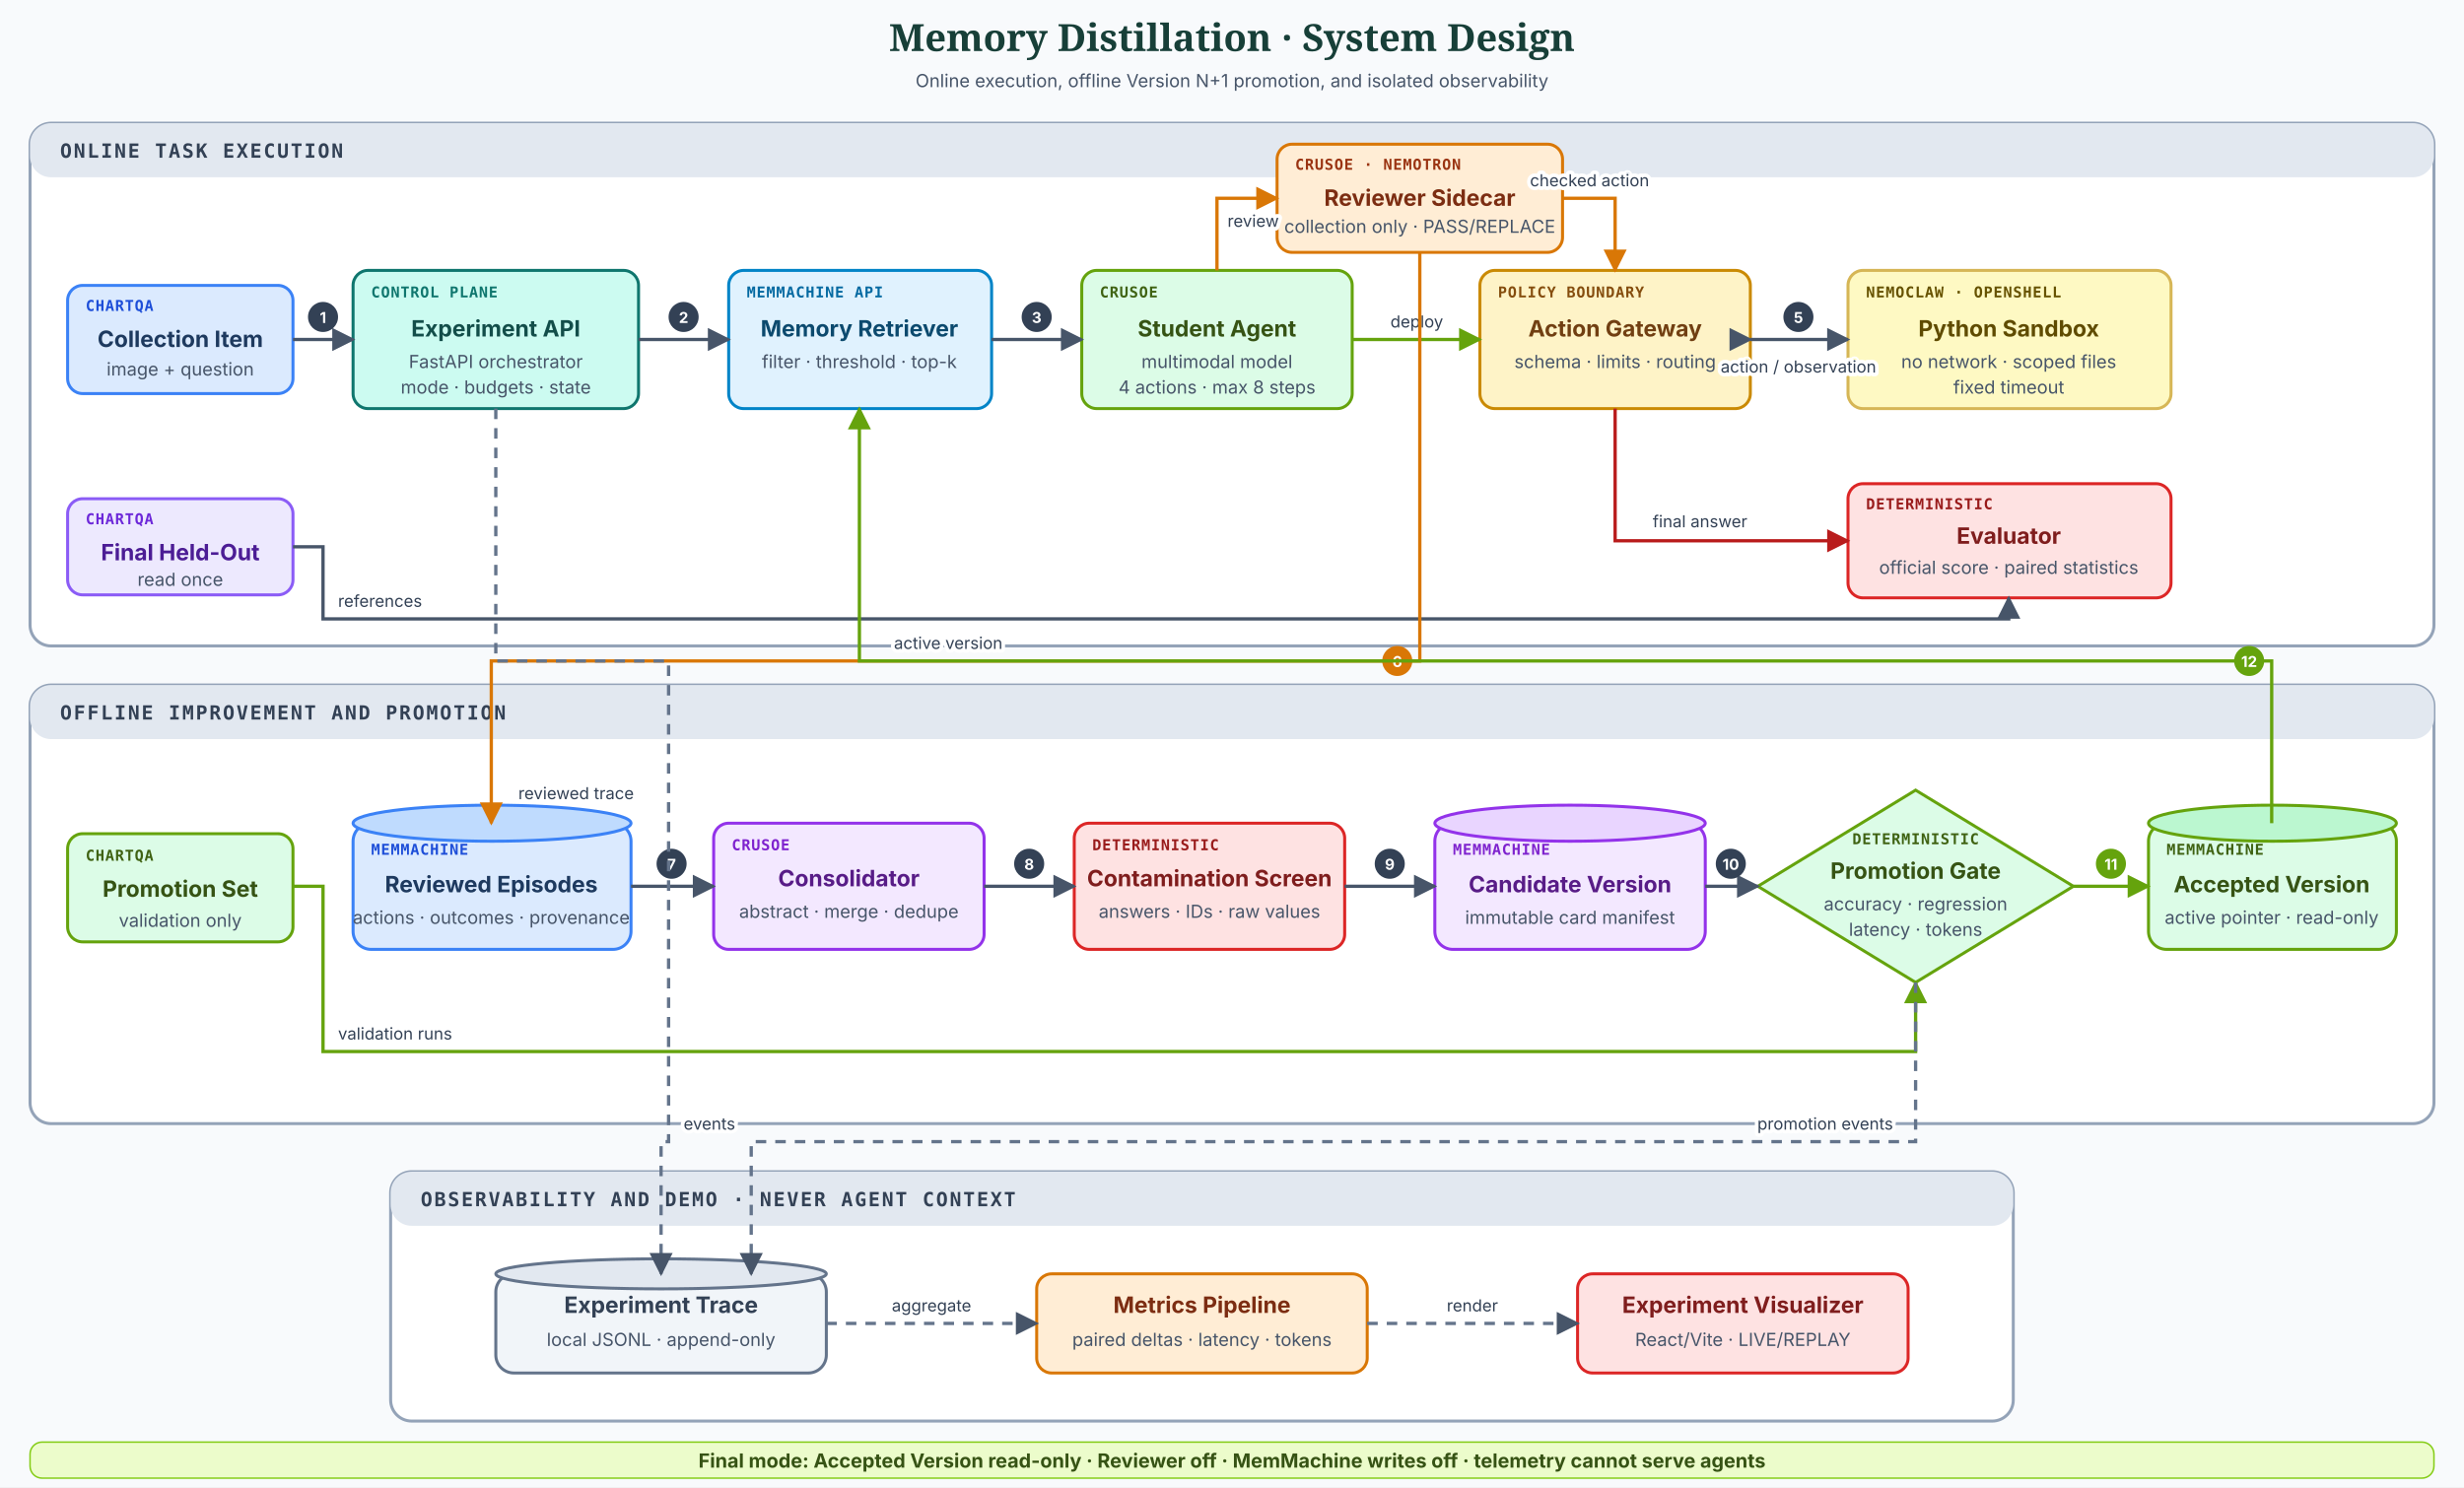
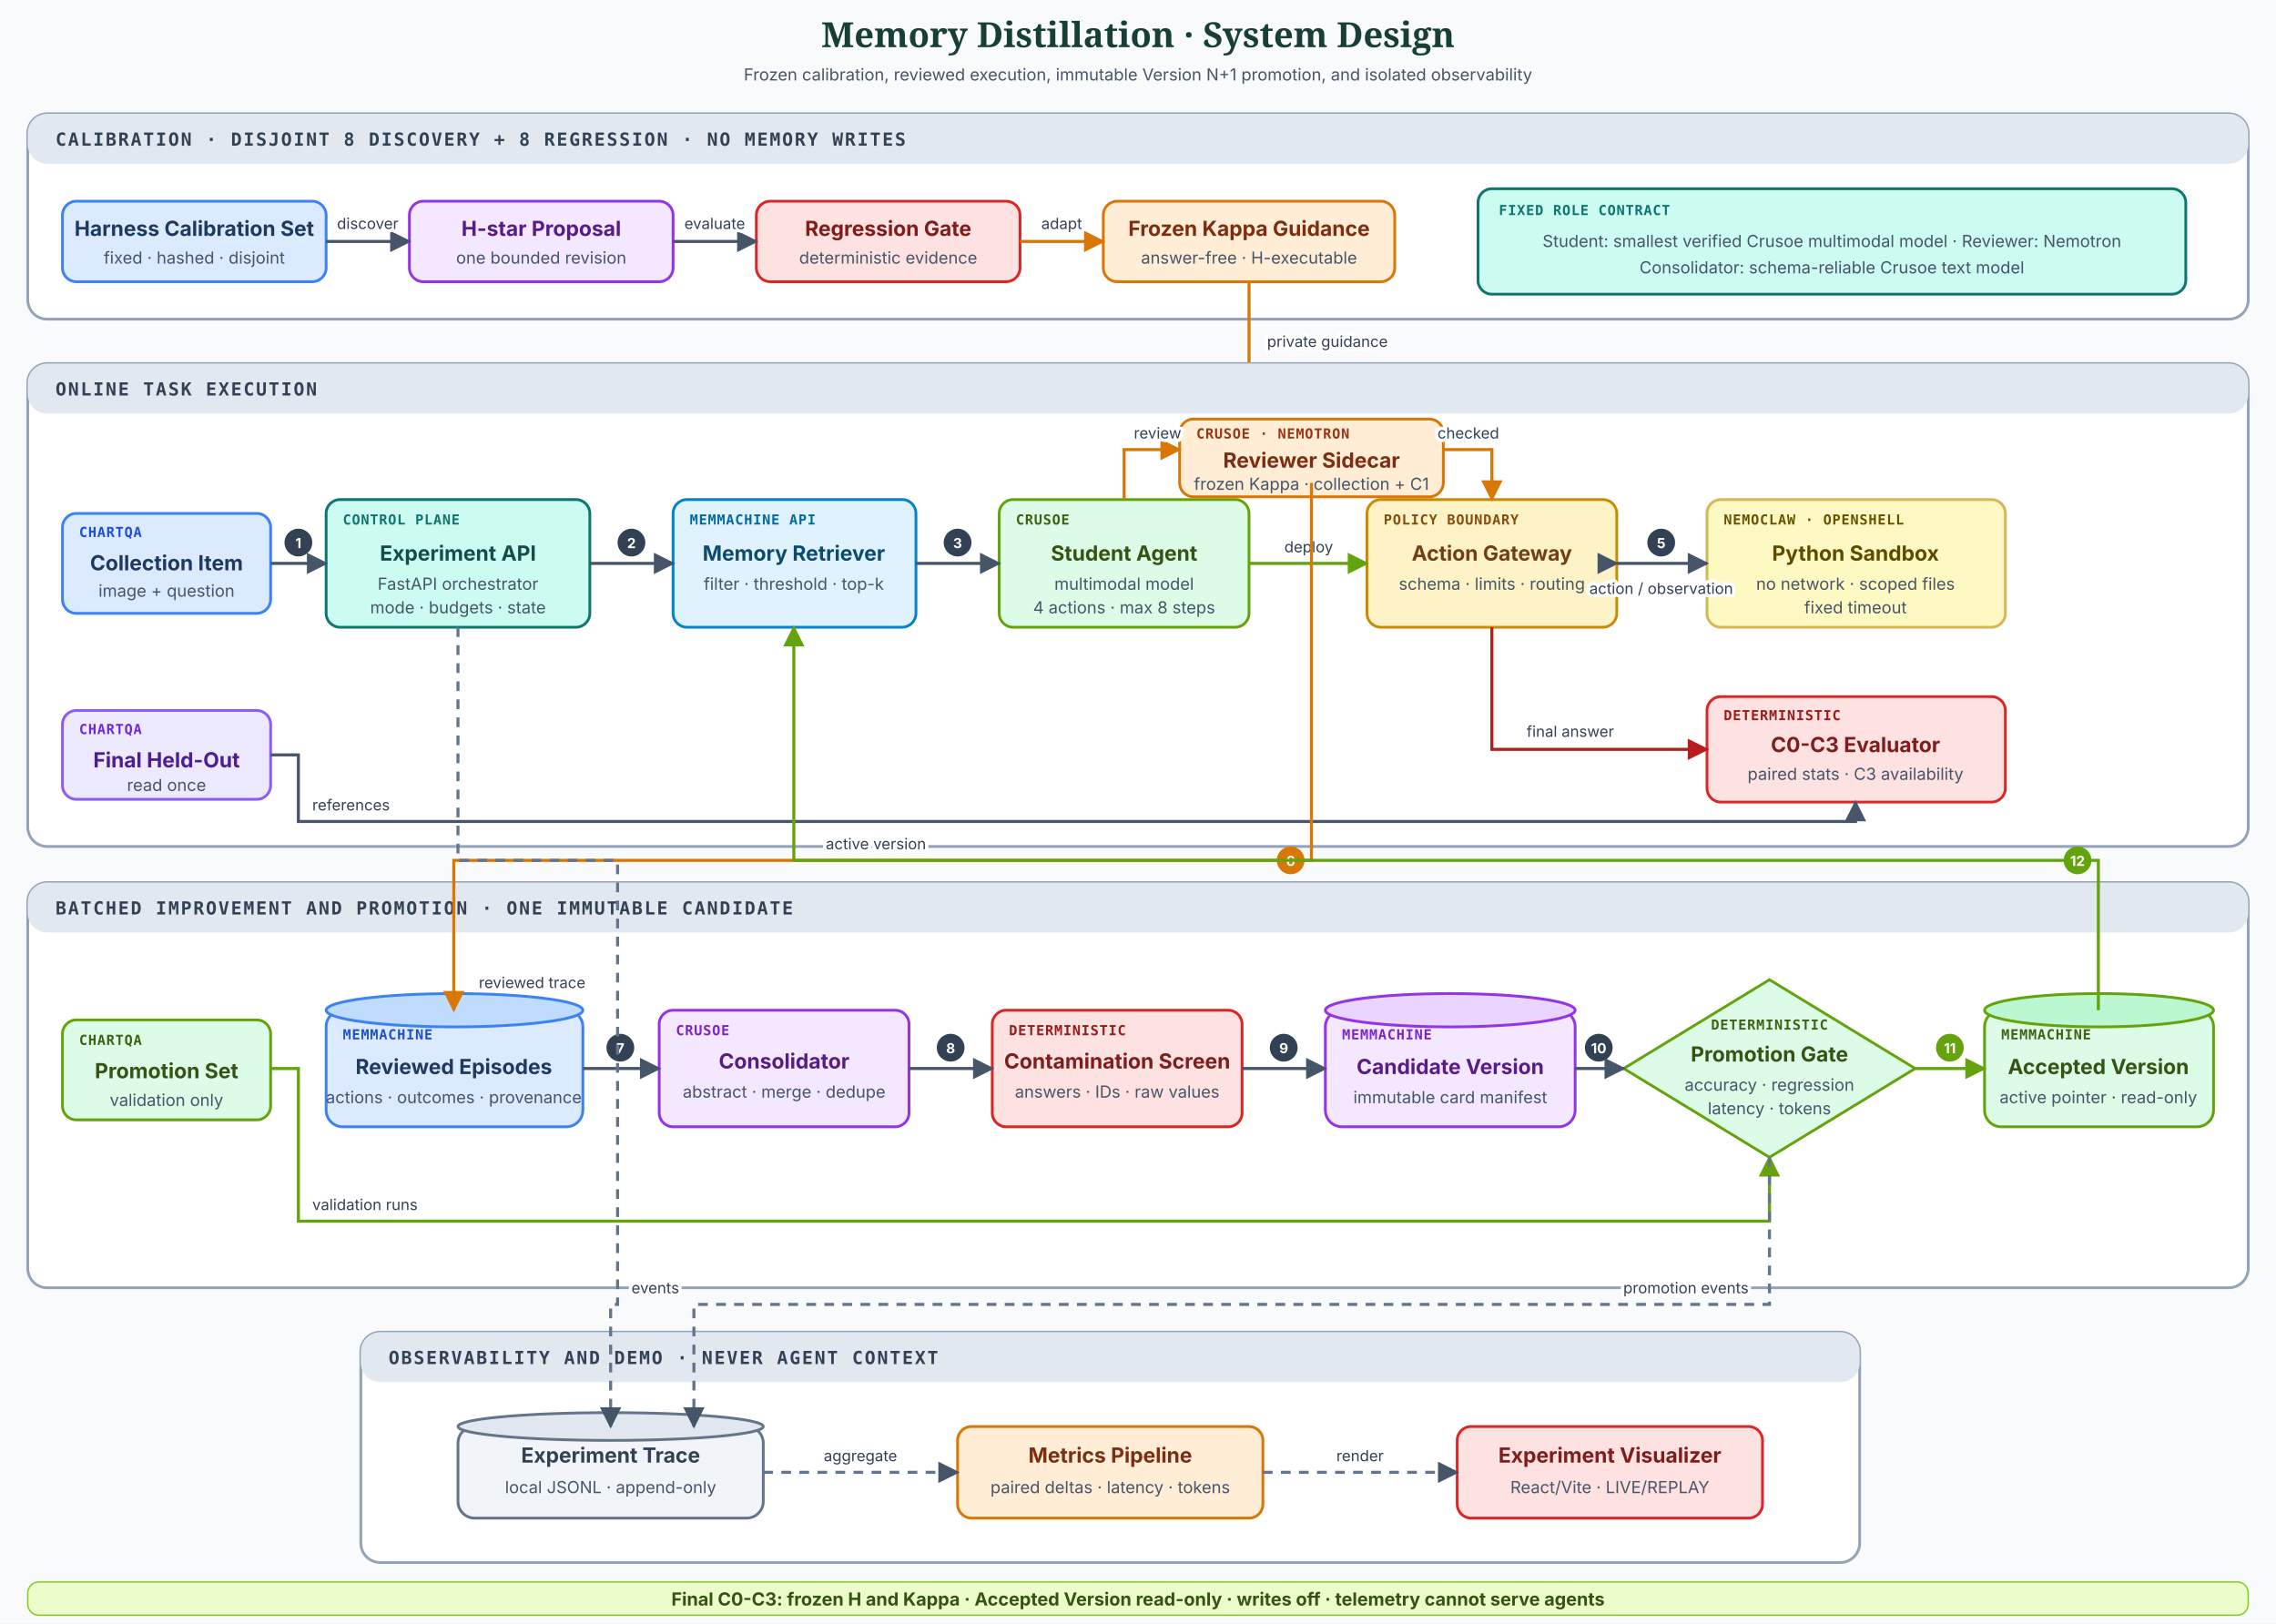
- <svg xmlns="http://www.w3.org/2000/svg" viewBox="0 0 1640 990" role="img" aria-labelledby="diagramTitle diagramDesc">
+ <svg xmlns="http://www.w3.org/2000/svg" viewBox="0 0 1640 1170" role="img" aria-labelledby="diagramTitle diagramDesc">
  <defs>
    <marker id="arrowSlate" viewBox="0 0 10 10" refX="9" refY="5" markerWidth="7" markerHeight="7" orient="auto">
      <path d="M0 0L10 5L0 10z" fill="#475569" />
    </marker>
    <marker id="arrowGreen" viewBox="0 0 10 10" refX="9" refY="5" markerWidth="7" markerHeight="7" orient="auto">
      <path d="M0 0L10 5L0 10z" fill="#65a30d" />
    </marker>
    <marker id="arrowAmber" viewBox="0 0 10 10" refX="9" refY="5" markerWidth="7" markerHeight="7" orient="auto">
      <path d="M0 0L10 5L0 10z" fill="#d97706" />
    </marker>
    <marker id="arrowRed" viewBox="0 0 10 10" refX="9" refY="5" markerWidth="7" markerHeight="7" orient="auto">
      <path d="M0 0L10 5L0 10z" fill="#b91c1c" />
    </marker>
    <style>
      .canvas{fill:#f8fafc}.plane{fill:#fff;stroke:#94a3b8;stroke-width:2;rx:14}.planeBar{fill:#e2e8f0}.planeTitle{font:800 13px ui-monospace,monospace;letter-spacing:1.2px;fill:#334155}.box{stroke-width:2;rx:10}.head{font:700 15px Inter,Arial,sans-serif}.sub{font:12px Inter,Arial,sans-serif;fill:#475569}.tag{font:700 10px ui-monospace,monospace;letter-spacing:.5px}.line{fill:none;stroke:#475569;stroke-width:2.2;marker-end:url(#arrowSlate)}.green{stroke:#65a30d;marker-end:url(#arrowGreen)}.amber{stroke:#d97706;marker-end:url(#arrowAmber)}.red{stroke:#b91c1c;marker-end:url(#arrowRed)}.dash{stroke:#64748b;stroke-dasharray:7 6;marker-end:url(#arrowSlate)}.double{marker-start:url(#arrowSlate)}.label{font:11px Inter,Arial,sans-serif;fill:#334155;paint-order:stroke;stroke:#fff;stroke-width:5;stroke-linejoin:round}.num{fill:#334155}.numText{font:700 10px Inter,Arial,sans-serif;fill:#fff}.dbTop{stroke-width:2}.footer{font:700 13px Inter,Arial,sans-serif;fill:#365314}
    </style>
  </defs>
-   <rect class="canvas" width="1640" height="990" />
+   <rect class="canvas" width="1640" height="1170" />
  <text x="820" y="34" text-anchor="middle" style="font:700 25px Georgia,serif;fill:#173f38">Memory Distillation · System Design</text>
-   <text x="820" y="58" text-anchor="middle" class="sub">Online execution, offline Version N+1 promotion, and isolated observability</text>
-   <rect class="plane" x="20" y="82" width="1600" height="348" />
+   <text x="820" y="58" text-anchor="middle" class="sub">Frozen calibration, reviewed execution, immutable Version N+1 promotion, and isolated observability</text>
+   <rect class="plane" x="20" y="82" width="1600" height="148" />
  <rect class="planeBar" x="20" y="82" width="1600" height="36" rx="14" />
-   <text class="planeTitle" x="40" y="105">ONLINE TASK EXECUTION</text>
-   <rect class="box" x="45" y="190" width="150" height="72" fill="#dbeafe" stroke="#3b82f6" />
-   <text class="tag" x="57" y="207" fill="#1d4ed8">CHARTQA</text>
-   <text class="head" x="120" y="231" text-anchor="middle" fill="#1e3a5f">Collection Item</text>
-   <text class="sub" x="120" y="250" text-anchor="middle">image + question</text>
-   <rect class="box" x="235" y="180" width="190" height="92" fill="#ccfbf1" stroke="#0f766e" />
-   <text class="tag" x="247" y="198" fill="#0f766e">CONTROL PLANE</text>
-   <text class="head" x="330" y="224" text-anchor="middle" fill="#134e4a">Experiment API</text>
-   <text class="sub" x="330" y="245" text-anchor="middle">FastAPI orchestrator</text>
-   <text class="sub" x="330" y="262" text-anchor="middle">mode · budgets · state</text>
-   <rect class="box" x="485" y="180" width="175" height="92" fill="#e0f2fe" stroke="#0284c7" />
-   <text class="tag" x="497" y="198" fill="#0369a1">MEMMACHINE API</text>
-   <text class="head" x="572" y="224" text-anchor="middle" fill="#0c4a6e">Memory Retriever</text>
-   <text class="sub" x="572" y="245" text-anchor="middle">filter · threshold · top-k</text>
-   <rect class="box" x="720" y="180" width="180" height="92" fill="#dcfce7" stroke="#65a30d" />
-   <text class="tag" x="732" y="198" fill="#3f6212">CRUSOE</text>
-   <text class="head" x="810" y="224" text-anchor="middle" fill="#365314">Student Agent</text>
-   <text class="sub" x="810" y="245" text-anchor="middle">multimodal model</text>
-   <text class="sub" x="810" y="262" text-anchor="middle">4 actions · max 8 steps</text>
-   <rect class="box" x="850" y="96" width="190" height="72" fill="#ffedd5" stroke="#d97706" />
-   <text class="tag" x="862" y="113" fill="#9a3412">CRUSOE · NEMOTRON</text>
-   <text class="head" x="945" y="137" text-anchor="middle" fill="#7c2d12">Reviewer Sidecar</text>
-   <text class="sub" x="945" y="155" text-anchor="middle">collection only · PASS/REPLACE</text>
-   <rect class="box" x="985" y="180" width="180" height="92" fill="#fef3c7" stroke="#ca8a04" />
-   <text class="tag" x="997" y="198" fill="#854d0e">POLICY BOUNDARY</text>
-   <text class="head" x="1075" y="224" text-anchor="middle" fill="#713f12">Action Gateway</text>
-   <text class="sub" x="1075" y="245" text-anchor="middle">schema · limits · routing</text>
-   <rect class="box" x="1230" y="180" width="215" height="92" fill="#fef9c3" stroke="#d6b656" />
-   <text class="tag" x="1242" y="198" fill="#665200">NEMOCLAW · OPENSHELL</text>
-   <text class="head" x="1337" y="224" text-anchor="middle" fill="#5f4b00">Python Sandbox</text>
-   <text class="sub" x="1337" y="245" text-anchor="middle">no network · scoped files</text>
-   <text class="sub" x="1337" y="262" text-anchor="middle">fixed timeout</text>
-   <rect class="box" x="45" y="332" width="150" height="64" fill="#ede9fe" stroke="#8b5cf6" />
-   <text class="tag" x="57" y="349" fill="#6d28d9">CHARTQA</text>
-   <text class="head" x="120" y="373" text-anchor="middle" fill="#4c1d95">Final Held-Out</text>
-   <text class="sub" x="120" y="390" text-anchor="middle">read once</text>
-   <rect class="box" x="1230" y="322" width="215" height="76" fill="#fee2e2" stroke="#dc2626" />
-   <text class="tag" x="1242" y="339" fill="#991b1b">DETERMINISTIC</text>
-   <text class="head" x="1337" y="362" text-anchor="middle" fill="#7f1d1d">Evaluator</text>
-   <text class="sub" x="1337" y="382" text-anchor="middle">official score · paired statistics</text>
-   <path class="line" d="M195 226H235" />
-   <circle class="num" cx="215" cy="211" r="10" />
-   <text class="numText" x="215" y="215" text-anchor="middle">1</text>
-   <path class="line" d="M425 226H485" />
-   <circle class="num" cx="455" cy="211" r="10" />
-   <text class="numText" x="455" y="215" text-anchor="middle">2</text>
-   <path class="line" d="M660 226H720" />
-   <circle class="num" cx="690" cy="211" r="10" />
-   <text class="numText" x="690" y="215" text-anchor="middle">3</text>
-   <path class="line green" d="M900 226H985" />
-   <text class="label" x="943" y="218" text-anchor="middle">deploy</text>
-   <path class="line amber" d="M810 180V132H850" />
-   <text class="label" x="817" y="151" fill="#9a3412">review</text>
-   <path class="line amber" d="M1040 132H1075V180" />
-   <text class="label" x="1058" y="124" text-anchor="middle" fill="#9a3412">checked action</text>
-   <path class="line double" d="M1165 226H1230" />
-   <circle class="num" cx="1197" cy="211" r="10" />
-   <text class="numText" x="1197" y="215" text-anchor="middle">5</text>
-   <text class="label" x="1197" y="248" text-anchor="middle">action / observation</text>
-   <path class="line red" d="M1075 272V360H1230" />
-   <text class="label" x="1100" y="351" fill="#991b1b">final answer</text>
-   <path class="line" d="M195 364H215V412H1337V398" />
-   <text class="label" x="225" y="404" fill="#4c1d95">references</text>
-   <rect class="plane" x="20" y="456" width="1600" height="292" />
-   <rect class="planeBar" x="20" y="456" width="1600" height="36" rx="14" />
-   <text class="planeTitle" x="40" y="479">OFFLINE IMPROVEMENT AND PROMOTION</text>
-   <rect class="box" x="45" y="555" width="150" height="72" fill="#dcfce7" stroke="#65a30d" />
-   <text class="tag" x="57" y="573" fill="#3f6212">CHARTQA</text>
-   <text class="head" x="120" y="597" text-anchor="middle" fill="#365314">Promotion Set</text>
-   <text class="sub" x="120" y="617" text-anchor="middle">validation only</text>
-   <g>
-     <rect x="235" y="548" width="185" height="84" rx="12" fill="#dbeafe" stroke="#3b82f6" stroke-width="2" />
-     <ellipse cx="327.5" cy="548" rx="92.5" ry="12" fill="#bfdbfe" stroke="#3b82f6" stroke-width="2" />
-     <text class="tag" x="247" y="569" fill="#1d4ed8">MEMMACHINE</text>
-     <text class="head" x="327" y="594" text-anchor="middle" fill="#1e3a5f">Reviewed Episodes</text>
-     <text class="sub" x="327" y="615" text-anchor="middle">actions · outcomes · provenance</text>
+   <text class="planeTitle" x="40" y="105">CALIBRATION · DISJOINT 8 DISCOVERY + 8 REGRESSION · NO MEMORY WRITES</text>
+   <rect class="box" x="45" y="145" width="190" height="58" fill="#dbeafe" stroke="#3b82f6" />
+   <text class="head" x="140" y="170" text-anchor="middle" fill="#1e3a5f">Harness Calibration Set</text>
+   <text class="sub" x="140" y="190" text-anchor="middle">fixed · hashed · disjoint</text>
+   <rect class="box" x="295" y="145" width="190" height="58" fill="#f3e8ff" stroke="#9333ea" />
+   <text class="head" x="390" y="170" text-anchor="middle" fill="#581c87">H-star Proposal</text>
+   <text class="sub" x="390" y="190" text-anchor="middle">one bounded revision</text>
+   <rect class="box" x="545" y="145" width="190" height="58" fill="#fee2e2" stroke="#dc2626" />
+   <text class="head" x="640" y="170" text-anchor="middle" fill="#7f1d1d">Regression Gate</text>
+   <text class="sub" x="640" y="190" text-anchor="middle">deterministic evidence</text>
+   <rect class="box" x="795" y="145" width="210" height="58" fill="#ffedd5" stroke="#d97706" />
+   <text class="head" x="900" y="170" text-anchor="middle" fill="#7c2d12">Frozen Kappa Guidance</text>
+   <text class="sub" x="900" y="190" text-anchor="middle">answer-free · H-executable</text>
+   <rect class="box" x="1065" y="136" width="510" height="76" fill="#ccfbf1" stroke="#0f766e" />
+   <text class="tag" x="1080" y="155" fill="#0f766e">FIXED ROLE CONTRACT</text>
+   <text class="sub" x="1320" y="178" text-anchor="middle">Student: smallest verified Crusoe multimodal model · Reviewer: Nemotron</text>
+   <text class="sub" x="1320" y="197" text-anchor="middle">Consolidator: schema-reliable Crusoe text model</text>
+   <path class="line" d="M235 174H295" />
+   <text class="label" x="265" y="165" text-anchor="middle">discover</text>
+   <path class="line" d="M485 174H545" />
+   <text class="label" x="515" y="165" text-anchor="middle">evaluate</text>
+   <path class="line amber" d="M735 174H795" />
+   <text class="label" x="765" y="165" text-anchor="middle">adapt</text>
+   <path class="line amber" d="M900 203V302" />
+   <text class="label" x="913" y="250" fill="#9a3412">private guidance</text>
+   <g transform="translate(0 180)">
+     <rect class="plane" x="20" y="82" width="1600" height="348" />
+     <rect class="planeBar" x="20" y="82" width="1600" height="36" rx="14" />
+     <text class="planeTitle" x="40" y="105">ONLINE TASK EXECUTION</text>
+     <rect class="box" x="45" y="190" width="150" height="72" fill="#dbeafe" stroke="#3b82f6" />
+     <text class="tag" x="57" y="207" fill="#1d4ed8">CHARTQA</text>
+     <text class="head" x="120" y="231" text-anchor="middle" fill="#1e3a5f">Collection Item</text>
+     <text class="sub" x="120" y="250" text-anchor="middle">image + question</text>
+     <rect class="box" x="235" y="180" width="190" height="92" fill="#ccfbf1" stroke="#0f766e" />
+     <text class="tag" x="247" y="198" fill="#0f766e">CONTROL PLANE</text>
+     <text class="head" x="330" y="224" text-anchor="middle" fill="#134e4a">Experiment API</text>
+     <text class="sub" x="330" y="245" text-anchor="middle">FastAPI orchestrator</text>
+     <text class="sub" x="330" y="262" text-anchor="middle">mode · budgets · state</text>
+     <rect class="box" x="485" y="180" width="175" height="92" fill="#e0f2fe" stroke="#0284c7" />
+     <text class="tag" x="497" y="198" fill="#0369a1">MEMMACHINE API</text>
+     <text class="head" x="572" y="224" text-anchor="middle" fill="#0c4a6e">Memory Retriever</text>
+     <text class="sub" x="572" y="245" text-anchor="middle">filter · threshold · top-k</text>
+     <rect class="box" x="720" y="180" width="180" height="92" fill="#dcfce7" stroke="#65a30d" />
+     <text class="tag" x="732" y="198" fill="#3f6212">CRUSOE</text>
+     <text class="head" x="810" y="224" text-anchor="middle" fill="#365314">Student Agent</text>
+     <text class="sub" x="810" y="245" text-anchor="middle">multimodal model</text>
+     <text class="sub" x="810" y="262" text-anchor="middle">4 actions · max 8 steps</text>
+     <rect class="box" x="850" y="122" width="190" height="56" fill="#ffedd5" stroke="#d97706" />
+     <text class="tag" x="862" y="136" fill="#9a3412">CRUSOE · NEMOTRON</text>
+     <text class="head" x="945" y="157" text-anchor="middle" fill="#7c2d12">Reviewer Sidecar</text>
+     <text class="sub" x="945" y="173" text-anchor="middle">frozen Kappa · collection + C1</text>
+     <rect class="box" x="985" y="180" width="180" height="92" fill="#fef3c7" stroke="#ca8a04" />
+     <text class="tag" x="997" y="198" fill="#854d0e">POLICY BOUNDARY</text>
+     <text class="head" x="1075" y="224" text-anchor="middle" fill="#713f12">Action Gateway</text>
+     <text class="sub" x="1075" y="245" text-anchor="middle">schema · limits · routing</text>
+     <rect class="box" x="1230" y="180" width="215" height="92" fill="#fef9c3" stroke="#d6b656" />
+     <text class="tag" x="1242" y="198" fill="#665200">NEMOCLAW · OPENSHELL</text>
+     <text class="head" x="1337" y="224" text-anchor="middle" fill="#5f4b00">Python Sandbox</text>
+     <text class="sub" x="1337" y="245" text-anchor="middle">no network · scoped files</text>
+     <text class="sub" x="1337" y="262" text-anchor="middle">fixed timeout</text>
+     <rect class="box" x="45" y="332" width="150" height="64" fill="#ede9fe" stroke="#8b5cf6" />
+     <text class="tag" x="57" y="349" fill="#6d28d9">CHARTQA</text>
+     <text class="head" x="120" y="373" text-anchor="middle" fill="#4c1d95">Final Held-Out</text>
+     <text class="sub" x="120" y="390" text-anchor="middle">read once</text>
+     <rect class="box" x="1230" y="322" width="215" height="76" fill="#fee2e2" stroke="#dc2626" />
+     <text class="tag" x="1242" y="339" fill="#991b1b">DETERMINISTIC</text>
+     <text class="head" x="1337" y="362" text-anchor="middle" fill="#7f1d1d">C0-C3 Evaluator</text>
+     <text class="sub" x="1337" y="382" text-anchor="middle">paired stats · C3 availability</text>
+     <path class="line" d="M195 226H235" />
+     <circle class="num" cx="215" cy="211" r="10" />
+     <text class="numText" x="215" y="215" text-anchor="middle">1</text>
+     <path class="line" d="M425 226H485" />
+     <circle class="num" cx="455" cy="211" r="10" />
+     <text class="numText" x="455" y="215" text-anchor="middle">2</text>
+     <path class="line" d="M660 226H720" />
+     <circle class="num" cx="690" cy="211" r="10" />
+     <text class="numText" x="690" y="215" text-anchor="middle">3</text>
+     <path class="line green" d="M900 226H985" />
+     <text class="label" x="943" y="218" text-anchor="middle">deploy</text>
+     <path class="line amber" d="M810 180V144H850" />
+     <text class="label" x="817" y="136" fill="#9a3412">review</text>
+     <path class="line amber" d="M1040 144H1075V180" />
+     <text class="label" x="1058" y="136" text-anchor="middle" fill="#9a3412">checked</text>
+     <path class="line double" d="M1165 226H1230" />
+     <circle class="num" cx="1197" cy="211" r="10" />
+     <text class="numText" x="1197" y="215" text-anchor="middle">5</text>
+     <text class="label" x="1197" y="248" text-anchor="middle">action / observation</text>
+     <path class="line red" d="M1075 272V360H1230" />
+     <text class="label" x="1100" y="351" fill="#991b1b">final answer</text>
+     <path class="line" d="M195 364H215V412H1337V398" />
+     <text class="label" x="225" y="404" fill="#4c1d95">references</text>
+     <rect class="plane" x="20" y="456" width="1600" height="292" />
+     <rect class="planeBar" x="20" y="456" width="1600" height="36" rx="14" />
+     <text class="planeTitle" x="40" y="479">BATCHED IMPROVEMENT AND PROMOTION · ONE IMMUTABLE CANDIDATE</text>
+     <rect class="box" x="45" y="555" width="150" height="72" fill="#dcfce7" stroke="#65a30d" />
+     <text class="tag" x="57" y="573" fill="#3f6212">CHARTQA</text>
+     <text class="head" x="120" y="597" text-anchor="middle" fill="#365314">Promotion Set</text>
+     <text class="sub" x="120" y="617" text-anchor="middle">validation only</text>
+     <g>
+       <rect x="235" y="548" width="185" height="84" rx="12" fill="#dbeafe" stroke="#3b82f6" stroke-width="2" />
+       <ellipse cx="327.5" cy="548" rx="92.5" ry="12" fill="#bfdbfe" stroke="#3b82f6" stroke-width="2" />
+       <text class="tag" x="247" y="569" fill="#1d4ed8">MEMMACHINE</text>
+       <text class="head" x="327" y="594" text-anchor="middle" fill="#1e3a5f">Reviewed Episodes</text>
+       <text class="sub" x="327" y="615" text-anchor="middle">actions · outcomes · provenance</text>
+     </g>
+     <rect class="box" x="475" y="548" width="180" height="84" fill="#f3e8ff" stroke="#9333ea" />
+     <text class="tag" x="487" y="566" fill="#7e22ce">CRUSOE</text>
+     <text class="head" x="565" y="590" text-anchor="middle" fill="#581c87">Consolidator</text>
+     <text class="sub" x="565" y="611" text-anchor="middle">abstract · merge · dedupe</text>
+     <rect class="box" x="715" y="548" width="180" height="84" fill="#fee2e2" stroke="#dc2626" />
+     <text class="tag" x="727" y="566" fill="#991b1b">DETERMINISTIC</text>
+     <text class="head" x="805" y="590" text-anchor="middle" fill="#7f1d1d">Contamination Screen</text>
+     <text class="sub" x="805" y="611" text-anchor="middle">answers · IDs · raw values</text>
+     <g>
+       <rect x="955" y="548" width="180" height="84" rx="12" fill="#f3e8ff" stroke="#9333ea" stroke-width="2" />
+       <ellipse cx="1045" cy="548" rx="90" ry="12" fill="#e9d5ff" stroke="#9333ea" stroke-width="2" />
+       <text class="tag" x="967" y="569" fill="#7e22ce">MEMMACHINE</text>
+       <text class="head" x="1045" y="594" text-anchor="middle" fill="#581c87">Candidate Version</text>
+       <text class="sub" x="1045" y="615" text-anchor="middle">immutable card manifest</text>
+     </g>
+     <polygon points="1275,526 1380,590 1275,654 1170,590" fill="#dcfce7" stroke="#65a30d" stroke-width="2" />
+     <text class="tag" x="1275" y="562" text-anchor="middle" fill="#3f6212">DETERMINISTIC</text>
+     <text class="head" x="1275" y="585" text-anchor="middle" fill="#365314">Promotion Gate</text>
+     <text class="sub" x="1275" y="606" text-anchor="middle">accuracy · regression</text>
+     <text class="sub" x="1275" y="623" text-anchor="middle">latency · tokens</text>
+     <g>
+       <rect x="1430" y="548" width="165" height="84" rx="12" fill="#dcfce7" stroke="#65a30d" stroke-width="2" />
+       <ellipse cx="1512.5" cy="548" rx="82.5" ry="12" fill="#bbf7d0" stroke="#65a30d" stroke-width="2" />
+       <text class="tag" x="1442" y="569" fill="#3f6212">MEMMACHINE</text>
+       <text class="head" x="1512" y="594" text-anchor="middle" fill="#365314">Accepted Version</text>
+       <text class="sub" x="1512" y="615" text-anchor="middle">active pointer · read-only</text>
+     </g>
+     <path class="line amber" d="M945 168V440H327V548" />
+     <circle cx="930" cy="440" r="10" fill="#d97706" />
+     <text class="numText" x="930" y="444" text-anchor="middle">6</text>
+     <text class="label" x="345" y="532" fill="#9a3412">reviewed trace</text>
+     <path class="line" d="M420 590H475" />
+     <circle class="num" cx="447" cy="575" r="10" />
+     <text class="numText" x="447" y="579" text-anchor="middle">7</text>
+     <path class="line" d="M655 590H715" />
+     <circle class="num" cx="685" cy="575" r="10" />
+     <text class="numText" x="685" y="579" text-anchor="middle">8</text>
+     <path class="line" d="M895 590H955" />
+     <circle class="num" cx="925" cy="575" r="10" />
+     <text class="numText" x="925" y="579" text-anchor="middle">9</text>
+     <path class="line" d="M1135 590H1170" />
+     <circle class="num" cx="1152" cy="575" r="10" />
+     <text class="numText" x="1152" y="579" text-anchor="middle">10</text>
+     <path class="line green" d="M1380 590H1430" />
+     <circle cx="1405" cy="575" r="10" fill="#65a30d" />
+     <text class="numText" x="1405" y="579" text-anchor="middle">11</text>
+     <path class="line green" d="M195 590H215V700H1275V654" />
+     <text class="label" x="225" y="692" fill="#365314">validation runs</text>
+     <path class="line green" d="M1512 548V440H572V272" />
+     <circle cx="1497" cy="440" r="10" fill="#65a30d" />
+     <text class="numText" x="1497" y="444" text-anchor="middle">12</text>
+     <text class="label" x="595" y="432" fill="#365314">active version</text>
+     <rect class="plane" x="260" y="780" width="1080" height="166" />
+     <rect class="planeBar" x="260" y="780" width="1080" height="36" rx="14" />
+     <text class="planeTitle" x="280" y="803">OBSERVABILITY AND DEMO · NEVER AGENT CONTEXT</text>
+     <g>
+       <rect x="330" y="848" width="220" height="66" rx="12" fill="#f1f5f9" stroke="#64748b" stroke-width="2" />
+       <ellipse cx="440" cy="848" rx="110" ry="10" fill="#e2e8f0" stroke="#64748b" stroke-width="2" />
+       <text class="head" x="440" y="874" text-anchor="middle" fill="#334155">Experiment Trace</text>
+       <text class="sub" x="440" y="896" text-anchor="middle">local JSONL · append-only</text>
+     </g>
+     <rect class="box" x="690" y="848" width="220" height="66" fill="#ffedd5" stroke="#d97706" />
+     <text class="head" x="800" y="874" text-anchor="middle" fill="#7c2d12">Metrics Pipeline</text>
+     <text class="sub" x="800" y="896" text-anchor="middle">paired deltas · latency · tokens</text>
+     <rect class="box" x="1050" y="848" width="220" height="66" fill="#fee2e2" stroke="#dc2626" />
+     <text class="head" x="1160" y="874" text-anchor="middle" fill="#7f1d1d">Experiment Visualizer</text>
+     <text class="sub" x="1160" y="896" text-anchor="middle">React/Vite · LIVE/REPLAY</text>
+     <path class="line dash" d="M330 272V440H445V760H440V848" />
+     <text class="label" x="455" y="752">events</text>
+     <path class="line dash" d="M1275 654V760H500V848" />
+     <text class="label" x="1260" y="752" text-anchor="end">promotion events</text>
+     <path class="line dash" d="M550 881H690" />
+     <text class="label" x="620" y="873" text-anchor="middle">aggregate</text>
+     <path class="line dash" d="M910 881H1050" />
+     <text class="label" x="980" y="873" text-anchor="middle">render</text>
+     <rect x="20" y="960" width="1600" height="24" rx="8" fill="#ecfccb" stroke="#84cc16" />
+     <text class="footer" x="820" y="977" text-anchor="middle">Final C0-C3: frozen H and Kappa · Accepted Version read-only · writes off · telemetry cannot serve agents</text>
  </g>
-   <rect class="box" x="475" y="548" width="180" height="84" fill="#f3e8ff" stroke="#9333ea" />
-   <text class="tag" x="487" y="566" fill="#7e22ce">CRUSOE</text>
-   <text class="head" x="565" y="590" text-anchor="middle" fill="#581c87">Consolidator</text>
-   <text class="sub" x="565" y="611" text-anchor="middle">abstract · merge · dedupe</text>
-   <rect class="box" x="715" y="548" width="180" height="84" fill="#fee2e2" stroke="#dc2626" />
-   <text class="tag" x="727" y="566" fill="#991b1b">DETERMINISTIC</text>
-   <text class="head" x="805" y="590" text-anchor="middle" fill="#7f1d1d">Contamination Screen</text>
-   <text class="sub" x="805" y="611" text-anchor="middle">answers · IDs · raw values</text>
-   <g>
-     <rect x="955" y="548" width="180" height="84" rx="12" fill="#f3e8ff" stroke="#9333ea" stroke-width="2" />
-     <ellipse cx="1045" cy="548" rx="90" ry="12" fill="#e9d5ff" stroke="#9333ea" stroke-width="2" />
-     <text class="tag" x="967" y="569" fill="#7e22ce">MEMMACHINE</text>
-     <text class="head" x="1045" y="594" text-anchor="middle" fill="#581c87">Candidate Version</text>
-     <text class="sub" x="1045" y="615" text-anchor="middle">immutable card manifest</text>
-   </g>
-   <polygon points="1275,526 1380,590 1275,654 1170,590" fill="#dcfce7" stroke="#65a30d" stroke-width="2" />
-   <text class="tag" x="1275" y="562" text-anchor="middle" fill="#3f6212">DETERMINISTIC</text>
-   <text class="head" x="1275" y="585" text-anchor="middle" fill="#365314">Promotion Gate</text>
-   <text class="sub" x="1275" y="606" text-anchor="middle">accuracy · regression</text>
-   <text class="sub" x="1275" y="623" text-anchor="middle">latency · tokens</text>
-   <g>
-     <rect x="1430" y="548" width="165" height="84" rx="12" fill="#dcfce7" stroke="#65a30d" stroke-width="2" />
-     <ellipse cx="1512.5" cy="548" rx="82.5" ry="12" fill="#bbf7d0" stroke="#65a30d" stroke-width="2" />
-     <text class="tag" x="1442" y="569" fill="#3f6212">MEMMACHINE</text>
-     <text class="head" x="1512" y="594" text-anchor="middle" fill="#365314">Accepted Version</text>
-     <text class="sub" x="1512" y="615" text-anchor="middle">active pointer · read-only</text>
-   </g>
-   <path class="line amber" d="M945 168V440H327V548" />
-   <circle cx="930" cy="440" r="10" fill="#d97706" />
-   <text class="numText" x="930" y="444" text-anchor="middle">6</text>
-   <text class="label" x="345" y="532" fill="#9a3412">reviewed trace</text>
-   <path class="line" d="M420 590H475" />
-   <circle class="num" cx="447" cy="575" r="10" />
-   <text class="numText" x="447" y="579" text-anchor="middle">7</text>
-   <path class="line" d="M655 590H715" />
-   <circle class="num" cx="685" cy="575" r="10" />
-   <text class="numText" x="685" y="579" text-anchor="middle">8</text>
-   <path class="line" d="M895 590H955" />
-   <circle class="num" cx="925" cy="575" r="10" />
-   <text class="numText" x="925" y="579" text-anchor="middle">9</text>
-   <path class="line" d="M1135 590H1170" />
-   <circle class="num" cx="1152" cy="575" r="10" />
-   <text class="numText" x="1152" y="579" text-anchor="middle">10</text>
-   <path class="line green" d="M1380 590H1430" />
-   <circle cx="1405" cy="575" r="10" fill="#65a30d" />
-   <text class="numText" x="1405" y="579" text-anchor="middle">11</text>
-   <path class="line green" d="M195 590H215V700H1275V654" />
-   <text class="label" x="225" y="692" fill="#365314">validation runs</text>
-   <path class="line green" d="M1512 548V440H572V272" />
-   <circle cx="1497" cy="440" r="10" fill="#65a30d" />
-   <text class="numText" x="1497" y="444" text-anchor="middle">12</text>
-   <text class="label" x="595" y="432" fill="#365314">active version</text>
-   <rect class="plane" x="260" y="780" width="1080" height="166" />
-   <rect class="planeBar" x="260" y="780" width="1080" height="36" rx="14" />
-   <text class="planeTitle" x="280" y="803">OBSERVABILITY AND DEMO · NEVER AGENT CONTEXT</text>
-   <g>
-     <rect x="330" y="848" width="220" height="66" rx="12" fill="#f1f5f9" stroke="#64748b" stroke-width="2" />
-     <ellipse cx="440" cy="848" rx="110" ry="10" fill="#e2e8f0" stroke="#64748b" stroke-width="2" />
-     <text class="head" x="440" y="874" text-anchor="middle" fill="#334155">Experiment Trace</text>
-     <text class="sub" x="440" y="896" text-anchor="middle">local JSONL · append-only</text>
-   </g>
-   <rect class="box" x="690" y="848" width="220" height="66" fill="#ffedd5" stroke="#d97706" />
-   <text class="head" x="800" y="874" text-anchor="middle" fill="#7c2d12">Metrics Pipeline</text>
-   <text class="sub" x="800" y="896" text-anchor="middle">paired deltas · latency · tokens</text>
-   <rect class="box" x="1050" y="848" width="220" height="66" fill="#fee2e2" stroke="#dc2626" />
-   <text class="head" x="1160" y="874" text-anchor="middle" fill="#7f1d1d">Experiment Visualizer</text>
-   <text class="sub" x="1160" y="896" text-anchor="middle">React/Vite · LIVE/REPLAY</text>
-   <path class="line dash" d="M330 272V440H445V760H440V848" />
-   <text class="label" x="455" y="752">events</text>
-   <path class="line dash" d="M1275 654V760H500V848" />
-   <text class="label" x="1260" y="752" text-anchor="end">promotion events</text>
-   <path class="line dash" d="M550 881H690" />
-   <text class="label" x="620" y="873" text-anchor="middle">aggregate</text>
-   <path class="line dash" d="M910 881H1050" />
-   <text class="label" x="980" y="873" text-anchor="middle">render</text>
-   <rect x="20" y="960" width="1600" height="24" rx="8" fill="#ecfccb" stroke="#84cc16" />
-   <text class="footer" x="820" y="977" text-anchor="middle">Final mode: Accepted Version read-only · Reviewer off · MemMachine writes off · telemetry cannot serve agents</text>
</svg>
